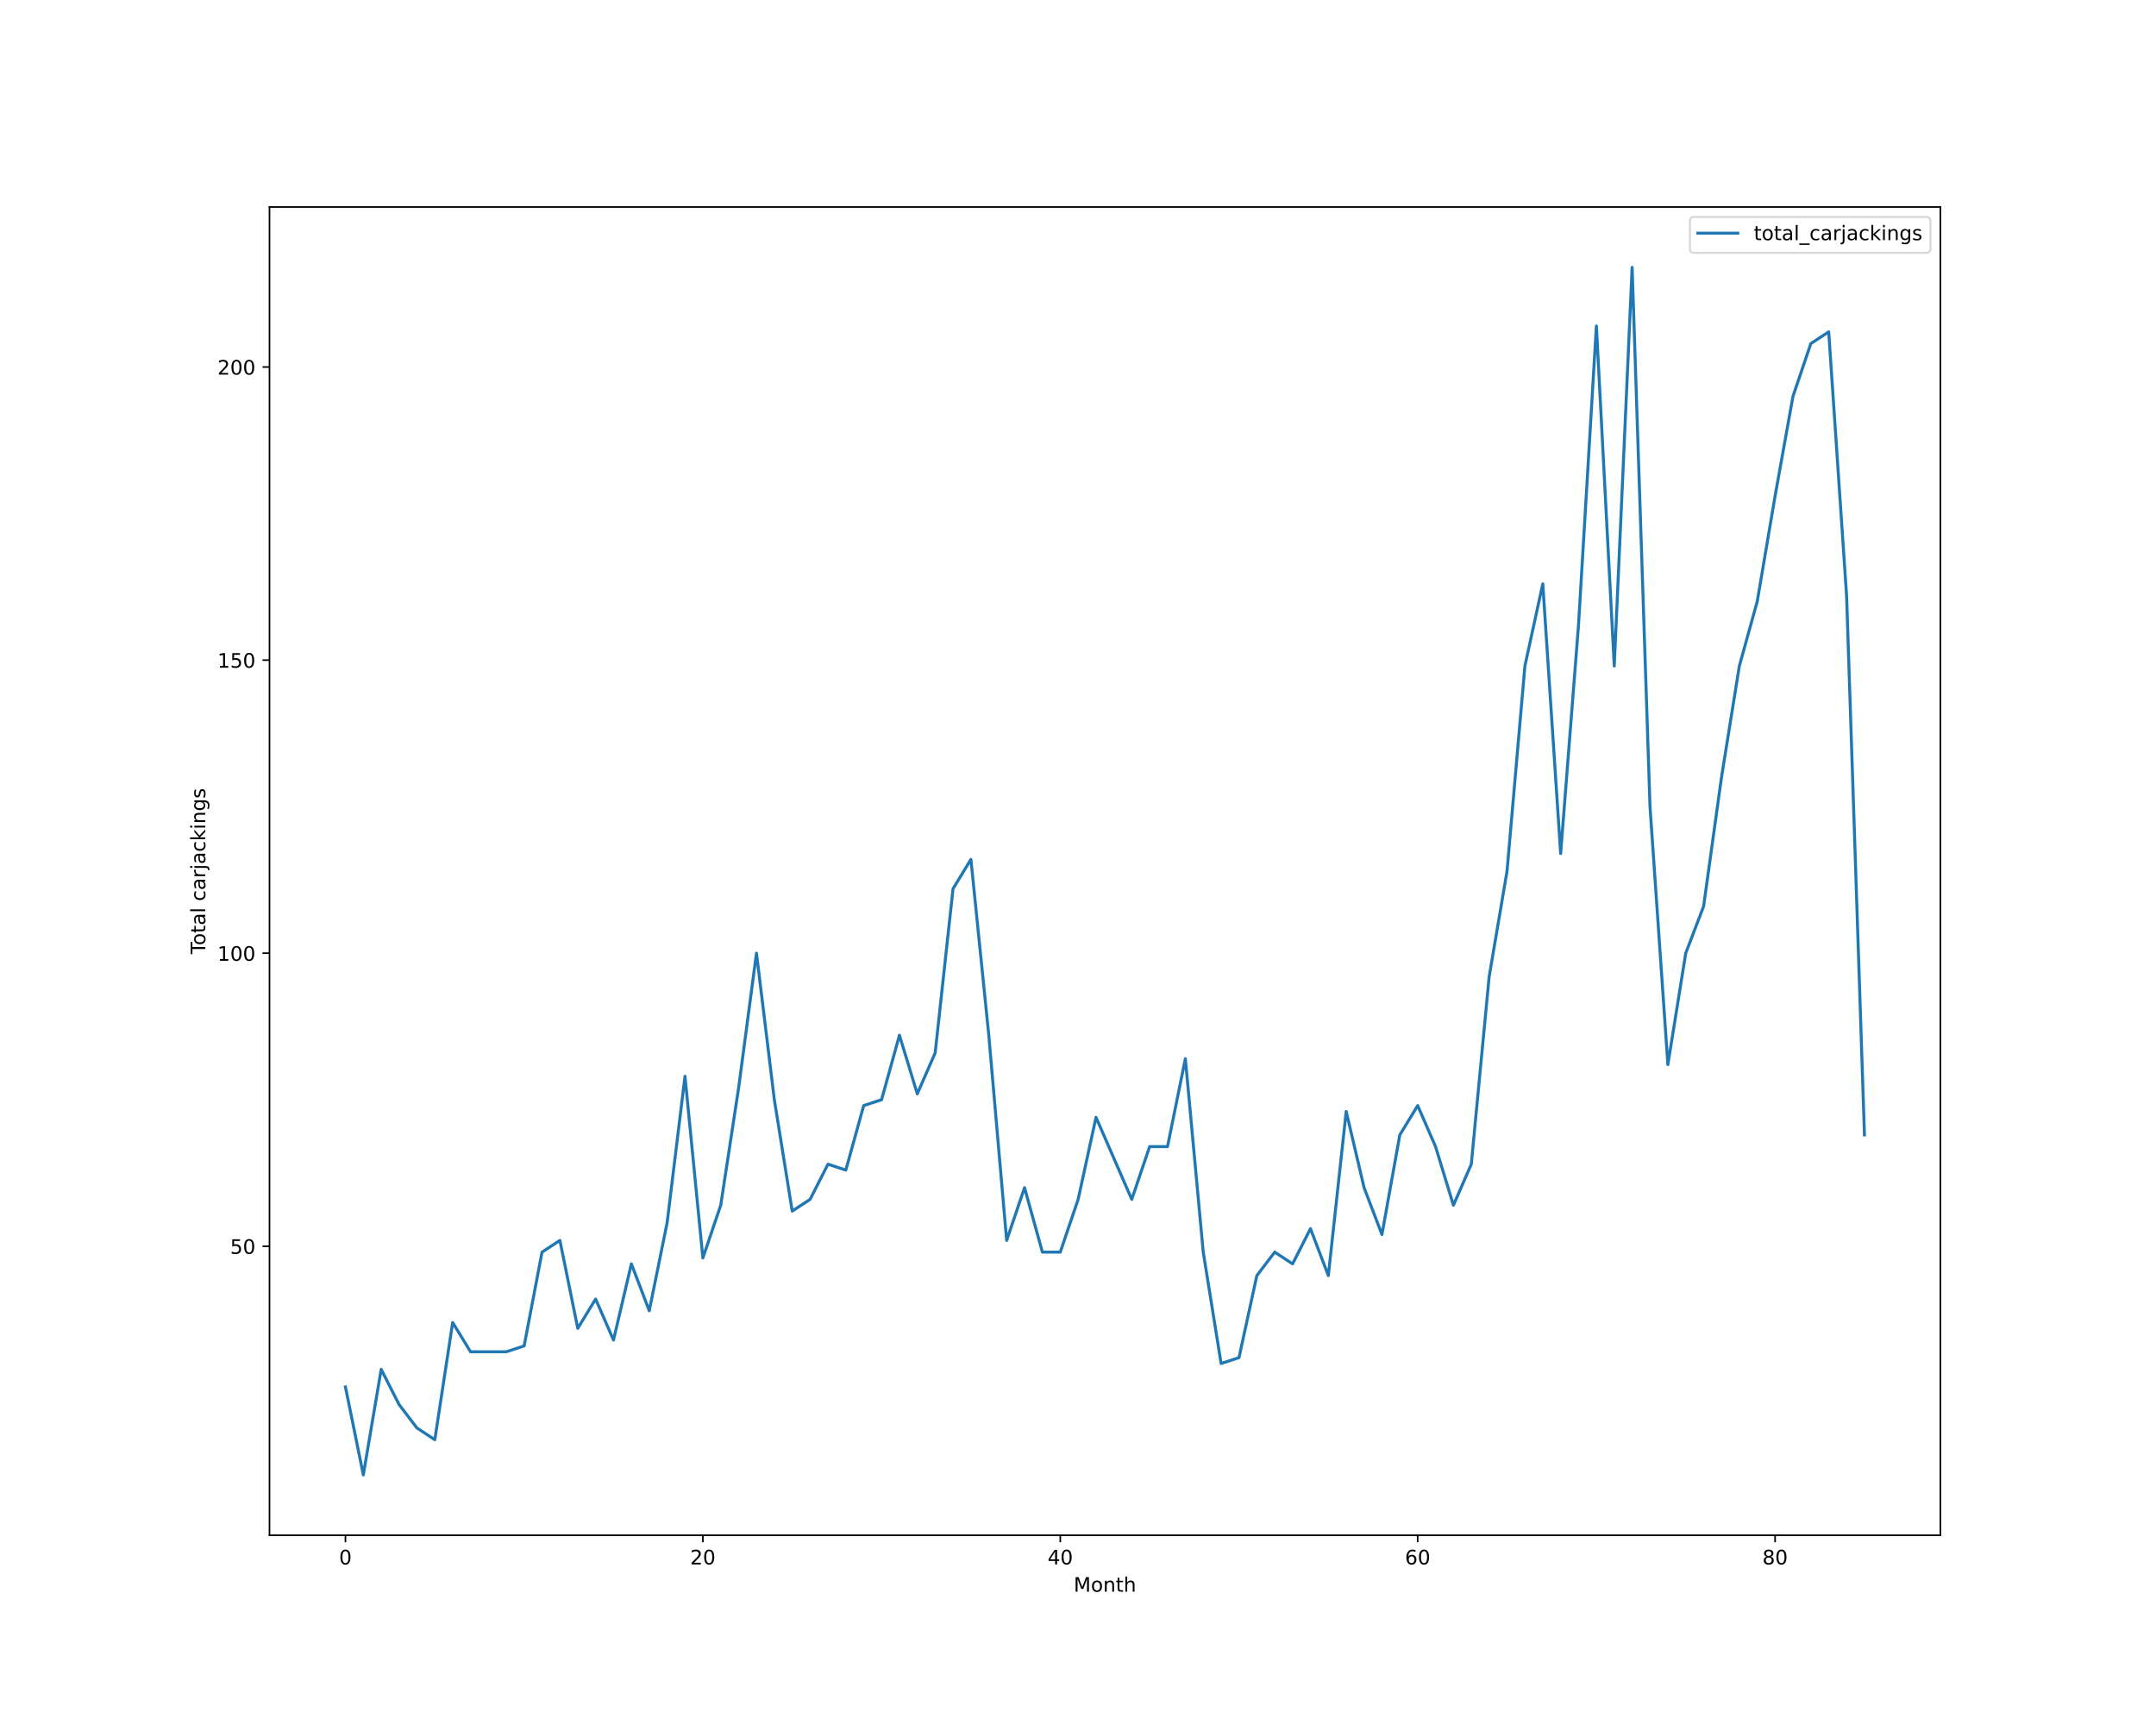
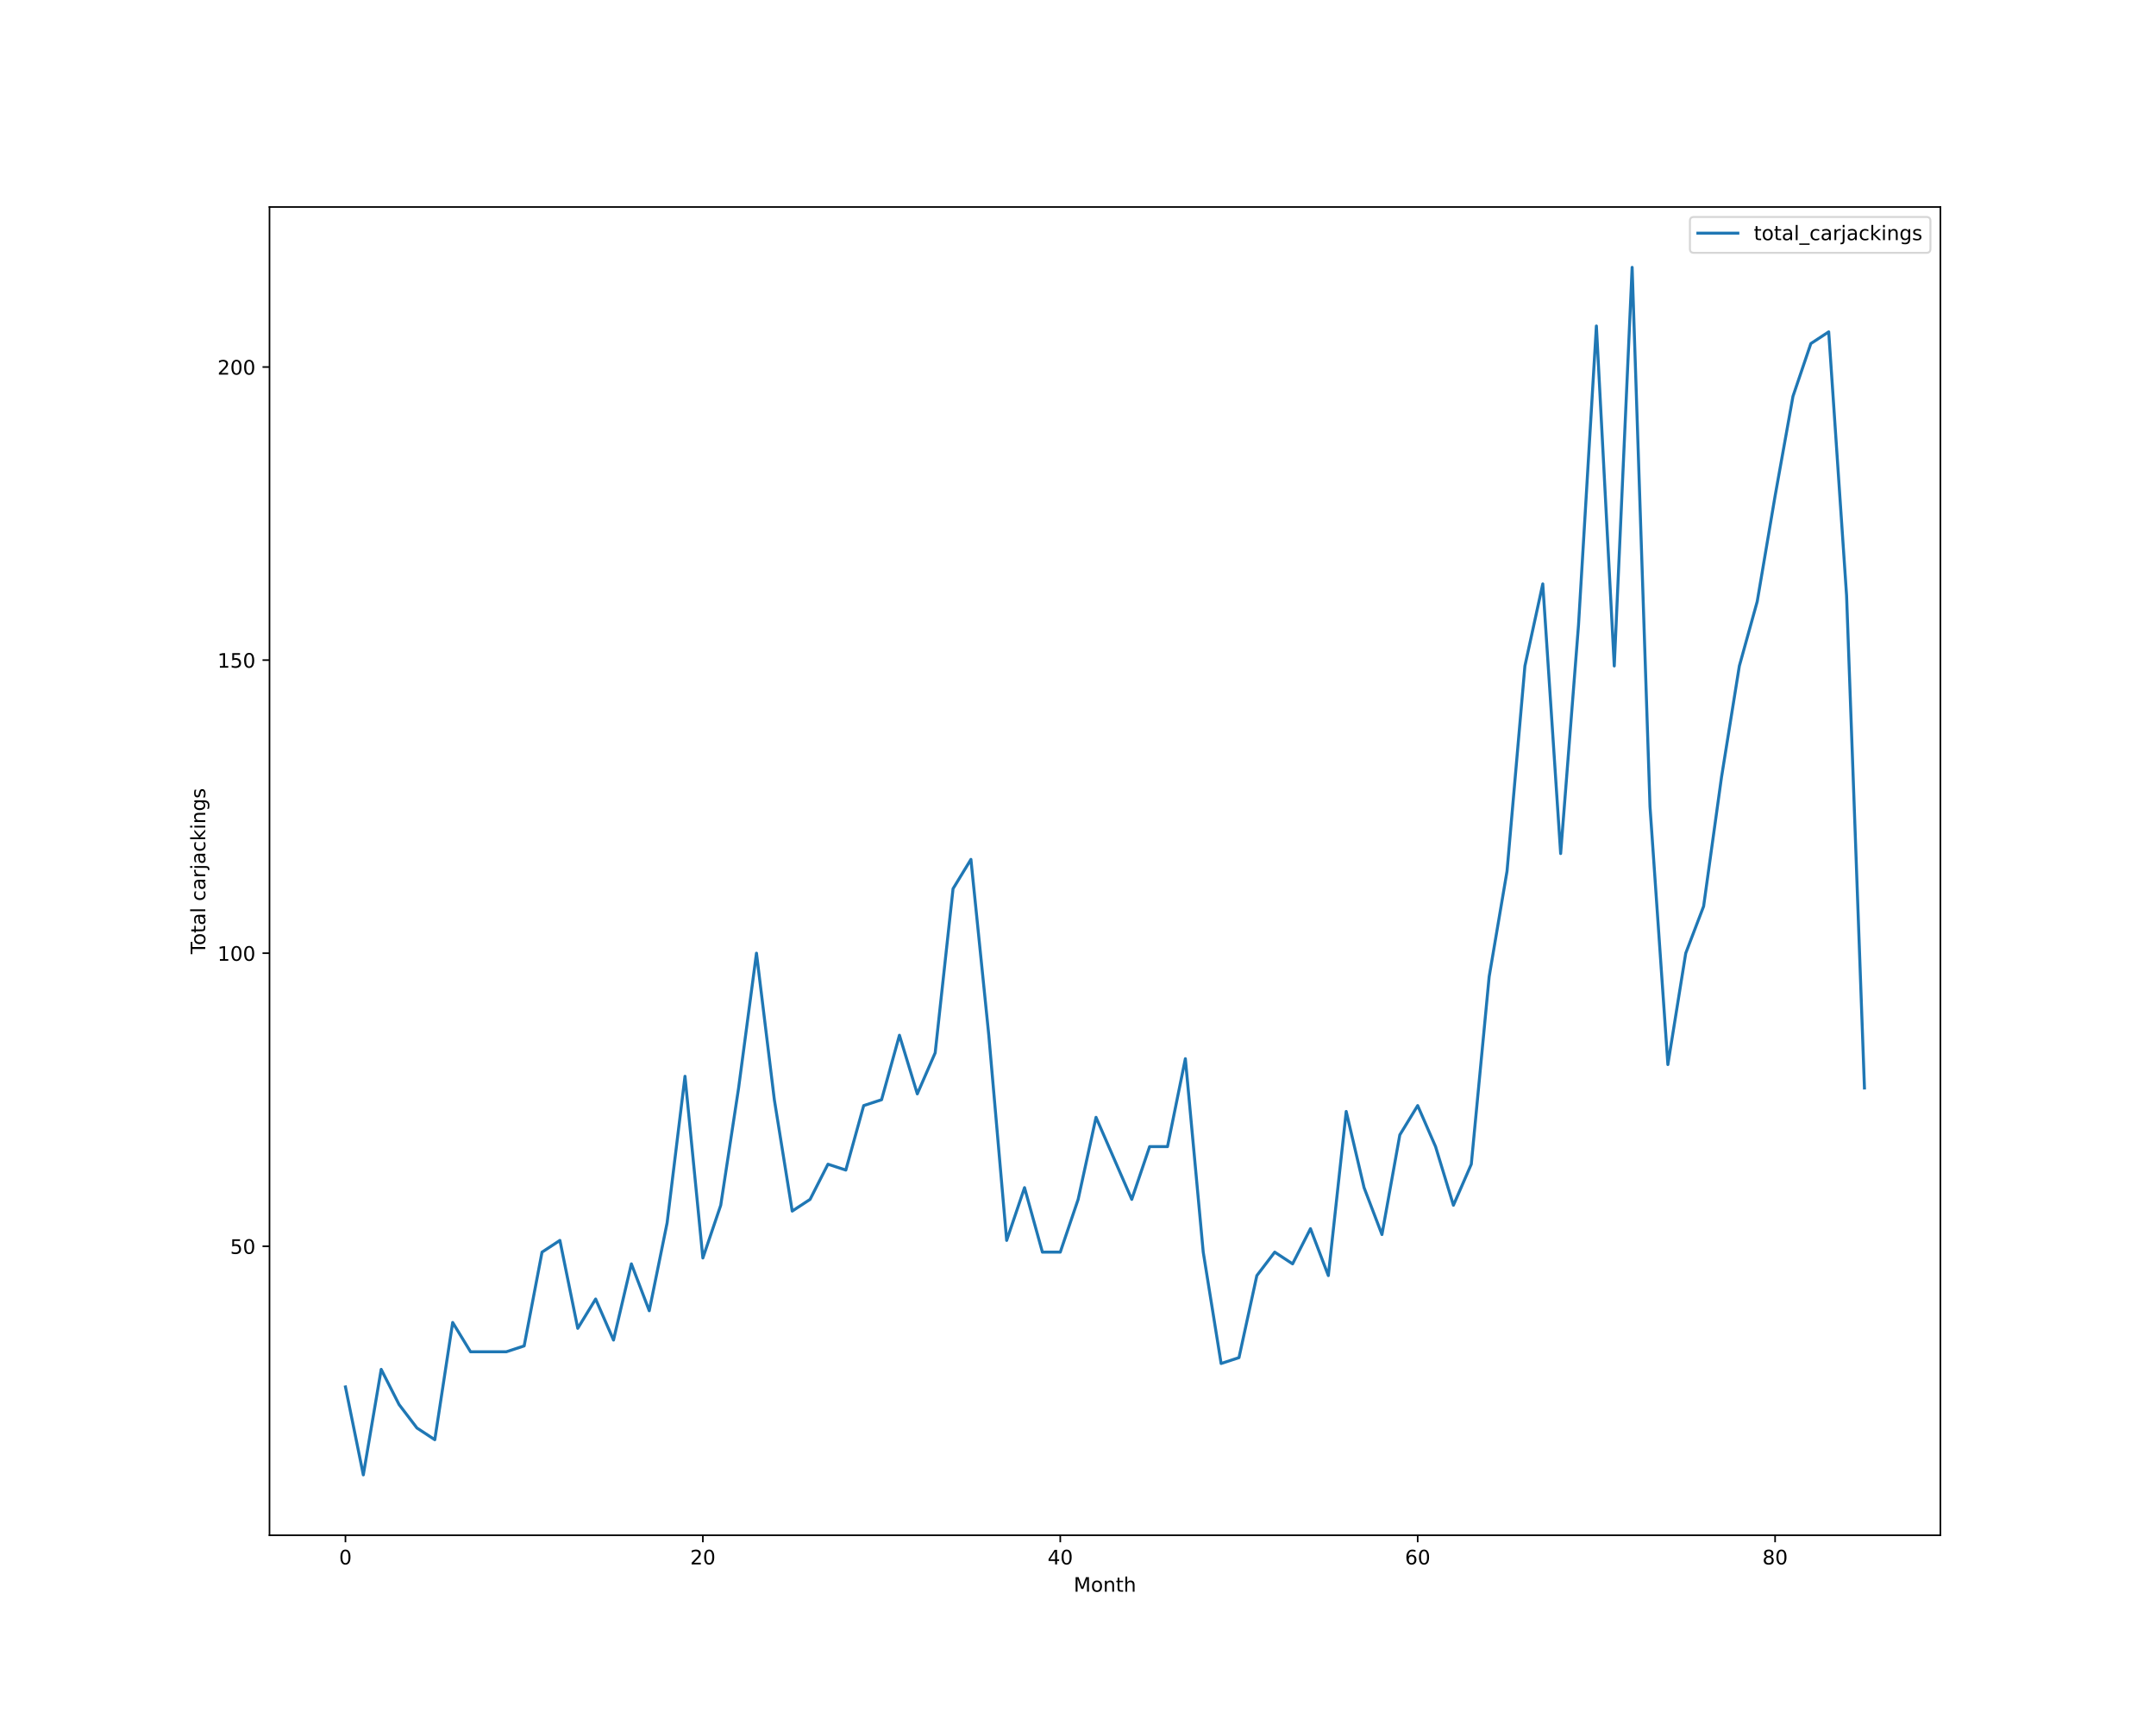
<svg xmlns="http://www.w3.org/2000/svg" xmlns:xlink="http://www.w3.org/1999/xlink" height="864pt" version="1.1" viewBox="0 0 1080 864" width="1080pt">
  <defs>
    <style type="text/css">*{stroke-linecap:butt;stroke-linejoin:round;}</style>
  </defs>
  <g id="figure_1">
    <g id="patch_1">
      <path d="M 0 864  L 1080 864  L 1080 0  L 0 0  z " style="fill:#ffffff;" />
    </g>
    <g id="axes_1">
      <g id="patch_2">
        <path d="M 135 768.96  L 972 768.96  L 972 103.68  L 135 103.68  z " style="fill:#ffffff;" />
      </g>
      <g id="matplotlib.axis_1">
        <g id="xtick_1">
          <g id="line2d_1">
            <defs>
-               <path d="M 0 0  L 0 3.5  " id="ma2da807557" style="stroke:#000000;stroke-width:0.8;" />
-             </defs>
-             <g>
-               <use style="stroke:#000000;stroke-width:0.8;" x="173.045" xlink:href="#ma2da807557" y="768.96" />
+               <path d="M 0 0  L 0 3.5  " id="m4bfb9996aa" style="stroke:#000000;stroke-width:0.8;" />
+             </defs>
+             <g>
+               <use style="stroke:#000000;stroke-width:0.8;" x="173.045" xlink:href="#m4bfb9996aa" y="768.96" />
            </g>
          </g>
          <g id="text_1">
            <g transform="translate(169.8642 783.5584)scale(0.1 -0.1)">
              <defs>
                <path d="M 2034 4250  Q 1547 4250 1301 3770  Q 1056 3291 1056 2328  Q 1056 1369 1301 889  Q 1547 409 2034 409  Q 2525 409 2770 889  Q 3016 1369 3016 2328  Q 3016 3291 2770 3770  Q 2525 4250 2034 4250  z M 2034 4750  Q 2819 4750 3233 4129  Q 3647 3509 3647 2328  Q 3647 1150 3233 529  Q 2819 -91 2034 -91  Q 1250 -91 836 529  Q 422 1150 422 2328  Q 422 3509 836 4129  Q 1250 4750 2034 4750  z " id="DejaVuSans-30" transform="scale(0.015625)" />
              </defs>
              <use xlink:href="#DejaVuSans-30" />
            </g>
          </g>
        </g>
        <g id="xtick_2">
          <g id="line2d_2">
            <g>
-               <use style="stroke:#000000;stroke-width:0.8;" x="352.083" xlink:href="#ma2da807557" y="768.96" />
+               <use style="stroke:#000000;stroke-width:0.8;" x="352.083" xlink:href="#m4bfb9996aa" y="768.96" />
            </g>
          </g>
          <g id="text_2">
            <g transform="translate(345.7204 783.5584)scale(0.1 -0.1)">
              <defs>
                <path d="M 1228 531  L 3431 531  L 3431 0  L 469 0  L 469 531  Q 828 903 1448 1529  Q 2069 2156 2228 2338  Q 2531 2678 2651 2914  Q 2772 3150 2772 3378  Q 2772 3750 2511 3984  Q 2250 4219 1831 4219  Q 1534 4219 1204 4116  Q 875 4013 500 3803  L 500 4441  Q 881 4594 1212 4672  Q 1544 4750 1819 4750  Q 2544 4750 2975 4387  Q 3406 4025 3406 3419  Q 3406 3131 3298 2873  Q 3191 2616 2906 2266  Q 2828 2175 2409 1742  Q 1991 1309 1228 531  z " id="DejaVuSans-32" transform="scale(0.015625)" />
              </defs>
              <use xlink:href="#DejaVuSans-32" />
              <use x="63.623" xlink:href="#DejaVuSans-30" />
            </g>
          </g>
        </g>
        <g id="xtick_3">
          <g id="line2d_3">
            <g>
-               <use style="stroke:#000000;stroke-width:0.8;" x="531.12" xlink:href="#ma2da807557" y="768.96" />
+               <use style="stroke:#000000;stroke-width:0.8;" x="531.12" xlink:href="#m4bfb9996aa" y="768.96" />
            </g>
          </g>
          <g id="text_3">
            <g transform="translate(524.7578 783.5584)scale(0.1 -0.1)">
              <defs>
                <path d="M 2419 4116  L 825 1625  L 2419 1625  L 2419 4116  z M 2253 4666  L 3047 4666  L 3047 1625  L 3713 1625  L 3713 1100  L 3047 1100  L 3047 0  L 2419 0  L 2419 1100  L 313 1100  L 313 1709  L 2253 4666  z " id="DejaVuSans-34" transform="scale(0.015625)" />
              </defs>
              <use xlink:href="#DejaVuSans-34" />
              <use x="63.623" xlink:href="#DejaVuSans-30" />
            </g>
          </g>
        </g>
        <g id="xtick_4">
          <g id="line2d_4">
            <g>
-               <use style="stroke:#000000;stroke-width:0.8;" x="710.158" xlink:href="#ma2da807557" y="768.96" />
+               <use style="stroke:#000000;stroke-width:0.8;" x="710.158" xlink:href="#m4bfb9996aa" y="768.96" />
            </g>
          </g>
          <g id="text_4">
            <g transform="translate(703.7953 783.5584)scale(0.1 -0.1)">
              <defs>
                <path d="M 2113 2584  Q 1688 2584 1439 2293  Q 1191 2003 1191 1497  Q 1191 994 1439 701  Q 1688 409 2113 409  Q 2538 409 2786 701  Q 3034 994 3034 1497  Q 3034 2003 2786 2293  Q 2538 2584 2113 2584  z M 3366 4563  L 3366 3988  Q 3128 4100 2886 4159  Q 2644 4219 2406 4219  Q 1781 4219 1451 3797  Q 1122 3375 1075 2522  Q 1259 2794 1537 2939  Q 1816 3084 2150 3084  Q 2853 3084 3261 2657  Q 3669 2231 3669 1497  Q 3669 778 3244 343  Q 2819 -91 2113 -91  Q 1303 -91 875 529  Q 447 1150 447 2328  Q 447 3434 972 4092  Q 1497 4750 2381 4750  Q 2619 4750 2861 4703  Q 3103 4656 3366 4563  z " id="DejaVuSans-36" transform="scale(0.015625)" />
              </defs>
              <use xlink:href="#DejaVuSans-36" />
              <use x="63.623" xlink:href="#DejaVuSans-30" />
            </g>
          </g>
        </g>
        <g id="xtick_5">
          <g id="line2d_5">
            <g>
-               <use style="stroke:#000000;stroke-width:0.8;" x="889.195" xlink:href="#ma2da807557" y="768.96" />
+               <use style="stroke:#000000;stroke-width:0.8;" x="889.195" xlink:href="#m4bfb9996aa" y="768.96" />
            </g>
          </g>
          <g id="text_5">
            <g transform="translate(882.8327 783.5584)scale(0.1 -0.1)">
              <defs>
                <path d="M 2034 2216  Q 1584 2216 1326 1975  Q 1069 1734 1069 1313  Q 1069 891 1326 650  Q 1584 409 2034 409  Q 2484 409 2743 651  Q 3003 894 3003 1313  Q 3003 1734 2745 1975  Q 2488 2216 2034 2216  z M 1403 2484  Q 997 2584 770 2862  Q 544 3141 544 3541  Q 544 4100 942 4425  Q 1341 4750 2034 4750  Q 2731 4750 3128 4425  Q 3525 4100 3525 3541  Q 3525 3141 3298 2862  Q 3072 2584 2669 2484  Q 3125 2378 3379 2068  Q 3634 1759 3634 1313  Q 3634 634 3220 271  Q 2806 -91 2034 -91  Q 1263 -91 848 271  Q 434 634 434 1313  Q 434 1759 690 2068  Q 947 2378 1403 2484  z M 1172 3481  Q 1172 3119 1398 2916  Q 1625 2713 2034 2713  Q 2441 2713 2670 2916  Q 2900 3119 2900 3481  Q 2900 3844 2670 4047  Q 2441 4250 2034 4250  Q 1625 4250 1398 4047  Q 1172 3844 1172 3481  z " id="DejaVuSans-38" transform="scale(0.015625)" />
              </defs>
              <use xlink:href="#DejaVuSans-38" />
              <use x="63.623" xlink:href="#DejaVuSans-30" />
            </g>
          </g>
        </g>
        <g id="text_6">
          <g transform="translate(537.8289 797.2366)scale(0.1 -0.1)">
            <defs>
              <path d="M 628 4666  L 1569 4666  L 2759 1491  L 3956 4666  L 4897 4666  L 4897 0  L 4281 0  L 4281 4097  L 3078 897  L 2444 897  L 1241 4097  L 1241 0  L 628 0  L 628 4666  z " id="DejaVuSans-4d" transform="scale(0.015625)" />
              <path d="M 1959 3097  Q 1497 3097 1228 2736  Q 959 2375 959 1747  Q 959 1119 1226 758  Q 1494 397 1959 397  Q 2419 397 2687 759  Q 2956 1122 2956 1747  Q 2956 2369 2687 2733  Q 2419 3097 1959 3097  z M 1959 3584  Q 2709 3584 3137 3096  Q 3566 2609 3566 1747  Q 3566 888 3137 398  Q 2709 -91 1959 -91  Q 1206 -91 779 398  Q 353 888 353 1747  Q 353 2609 779 3096  Q 1206 3584 1959 3584  z " id="DejaVuSans-6f" transform="scale(0.015625)" />
              <path d="M 3513 2113  L 3513 0  L 2938 0  L 2938 2094  Q 2938 2591 2744 2837  Q 2550 3084 2163 3084  Q 1697 3084 1428 2787  Q 1159 2491 1159 1978  L 1159 0  L 581 0  L 581 3500  L 1159 3500  L 1159 2956  Q 1366 3272 1645 3428  Q 1925 3584 2291 3584  Q 2894 3584 3203 3211  Q 3513 2838 3513 2113  z " id="DejaVuSans-6e" transform="scale(0.015625)" />
              <path d="M 1172 4494  L 1172 3500  L 2356 3500  L 2356 3053  L 1172 3053  L 1172 1153  Q 1172 725 1289 603  Q 1406 481 1766 481  L 2356 481  L 2356 0  L 1766 0  Q 1100 0 847 248  Q 594 497 594 1153  L 594 3053  L 172 3053  L 172 3500  L 594 3500  L 594 4494  L 1172 4494  z " id="DejaVuSans-74" transform="scale(0.015625)" />
              <path d="M 3513 2113  L 3513 0  L 2938 0  L 2938 2094  Q 2938 2591 2744 2837  Q 2550 3084 2163 3084  Q 1697 3084 1428 2787  Q 1159 2491 1159 1978  L 1159 0  L 581 0  L 581 4863  L 1159 4863  L 1159 2956  Q 1366 3272 1645 3428  Q 1925 3584 2291 3584  Q 2894 3584 3203 3211  Q 3513 2838 3513 2113  z " id="DejaVuSans-68" transform="scale(0.015625)" />
            </defs>
            <use xlink:href="#DejaVuSans-4d" />
            <use x="86.279" xlink:href="#DejaVuSans-6f" />
            <use x="147.461" xlink:href="#DejaVuSans-6e" />
            <use x="210.84" xlink:href="#DejaVuSans-74" />
            <use x="250.049" xlink:href="#DejaVuSans-68" />
          </g>
        </g>
      </g>
      <g id="matplotlib.axis_2">
        <g id="ytick_1">
          <g id="line2d_6">
            <defs>
-               <path d="M 0 0  L -3.5 0  " id="m935942ab1e" style="stroke:#000000;stroke-width:0.8;" />
-             </defs>
-             <g>
-               <use style="stroke:#000000;stroke-width:0.8;" x="135" xlink:href="#m935942ab1e" y="624.219" />
+               <path d="M 0 0  L -3.5 0  " id="ma6d3f214fd" style="stroke:#000000;stroke-width:0.8;" />
+             </defs>
+             <g>
+               <use style="stroke:#000000;stroke-width:0.8;" x="135" xlink:href="#ma6d3f214fd" y="624.219" />
            </g>
          </g>
          <g id="text_7">
            <g transform="translate(115.275 628.0182)scale(0.1 -0.1)">
              <defs>
                <path d="M 691 4666  L 3169 4666  L 3169 4134  L 1269 4134  L 1269 2991  Q 1406 3038 1543 3061  Q 1681 3084 1819 3084  Q 2600 3084 3056 2656  Q 3513 2228 3513 1497  Q 3513 744 3044 326  Q 2575 -91 1722 -91  Q 1428 -91 1123 -41  Q 819 9 494 109  L 494 744  Q 775 591 1075 516  Q 1375 441 1709 441  Q 2250 441 2565 725  Q 2881 1009 2881 1497  Q 2881 1984 2565 2268  Q 2250 2553 1709 2553  Q 1456 2553 1204 2497  Q 953 2441 691 2322  L 691 4666  z " id="DejaVuSans-35" transform="scale(0.015625)" />
              </defs>
              <use xlink:href="#DejaVuSans-35" />
              <use x="63.623" xlink:href="#DejaVuSans-30" />
            </g>
          </g>
        </g>
        <g id="ytick_2">
          <g id="line2d_7">
            <g>
-               <use style="stroke:#000000;stroke-width:0.8;" x="135" xlink:href="#m935942ab1e" y="477.423" />
+               <use style="stroke:#000000;stroke-width:0.8;" x="135" xlink:href="#ma6d3f214fd" y="477.423" />
            </g>
          </g>
          <g id="text_8">
            <g transform="translate(108.9125 481.2221)scale(0.1 -0.1)">
              <defs>
                <path d="M 794 531  L 1825 531  L 1825 4091  L 703 3866  L 703 4441  L 1819 4666  L 2450 4666  L 2450 531  L 3481 531  L 3481 0  L 794 0  L 794 531  z " id="DejaVuSans-31" transform="scale(0.015625)" />
              </defs>
              <use xlink:href="#DejaVuSans-31" />
              <use x="63.623" xlink:href="#DejaVuSans-30" />
              <use x="127.246" xlink:href="#DejaVuSans-30" />
            </g>
          </g>
        </g>
        <g id="ytick_3">
          <g id="line2d_8">
            <g>
-               <use style="stroke:#000000;stroke-width:0.8;" x="135" xlink:href="#m935942ab1e" y="330.627" />
+               <use style="stroke:#000000;stroke-width:0.8;" x="135" xlink:href="#ma6d3f214fd" y="330.627" />
            </g>
          </g>
          <g id="text_9">
            <g transform="translate(108.9125 334.426)scale(0.1 -0.1)">
              <use xlink:href="#DejaVuSans-31" />
              <use x="63.623" xlink:href="#DejaVuSans-35" />
              <use x="127.246" xlink:href="#DejaVuSans-30" />
            </g>
          </g>
        </g>
        <g id="ytick_4">
          <g id="line2d_9">
            <g>
-               <use style="stroke:#000000;stroke-width:0.8;" x="135" xlink:href="#m935942ab1e" y="183.831" />
+               <use style="stroke:#000000;stroke-width:0.8;" x="135" xlink:href="#ma6d3f214fd" y="183.831" />
            </g>
          </g>
          <g id="text_10">
            <g transform="translate(108.9125 187.6299)scale(0.1 -0.1)">
              <use xlink:href="#DejaVuSans-32" />
              <use x="63.623" xlink:href="#DejaVuSans-30" />
              <use x="127.246" xlink:href="#DejaVuSans-30" />
            </g>
          </g>
        </g>
        <g id="text_11">
          <g transform="translate(102.8328 477.8888)rotate(-90)scale(0.1 -0.1)">
            <defs>
              <path d="M -19 4666  L 3928 4666  L 3928 4134  L 2272 4134  L 2272 0  L 1638 0  L 1638 4134  L -19 4134  L -19 4666  z " id="DejaVuSans-54" transform="scale(0.015625)" />
              <path d="M 2194 1759  Q 1497 1759 1228 1600  Q 959 1441 959 1056  Q 959 750 1161 570  Q 1363 391 1709 391  Q 2188 391 2477 730  Q 2766 1069 2766 1631  L 2766 1759  L 2194 1759  z M 3341 1997  L 3341 0  L 2766 0  L 2766 531  Q 2569 213 2275 61  Q 1981 -91 1556 -91  Q 1019 -91 701 211  Q 384 513 384 1019  Q 384 1609 779 1909  Q 1175 2209 1959 2209  L 2766 2209  L 2766 2266  Q 2766 2663 2505 2880  Q 2244 3097 1772 3097  Q 1472 3097 1187 3025  Q 903 2953 641 2809  L 641 3341  Q 956 3463 1253 3523  Q 1550 3584 1831 3584  Q 2591 3584 2966 3190  Q 3341 2797 3341 1997  z " id="DejaVuSans-61" transform="scale(0.015625)" />
              <path d="M 603 4863  L 1178 4863  L 1178 0  L 603 0  L 603 4863  z " id="DejaVuSans-6c" transform="scale(0.015625)" />
              <path id="DejaVuSans-20" transform="scale(0.015625)" />
              <path d="M 3122 3366  L 3122 2828  Q 2878 2963 2633 3030  Q 2388 3097 2138 3097  Q 1578 3097 1268 2742  Q 959 2388 959 1747  Q 959 1106 1268 751  Q 1578 397 2138 397  Q 2388 397 2633 464  Q 2878 531 3122 666  L 3122 134  Q 2881 22 2623 -34  Q 2366 -91 2075 -91  Q 1284 -91 818 406  Q 353 903 353 1747  Q 353 2603 823 3093  Q 1294 3584 2113 3584  Q 2378 3584 2631 3529  Q 2884 3475 3122 3366  z " id="DejaVuSans-63" transform="scale(0.015625)" />
              <path d="M 2631 2963  Q 2534 3019 2420 3045  Q 2306 3072 2169 3072  Q 1681 3072 1420 2755  Q 1159 2438 1159 1844  L 1159 0  L 581 0  L 581 3500  L 1159 3500  L 1159 2956  Q 1341 3275 1631 3429  Q 1922 3584 2338 3584  Q 2397 3584 2469 3576  Q 2541 3569 2628 3553  L 2631 2963  z " id="DejaVuSans-72" transform="scale(0.015625)" />
              <path d="M 603 3500  L 1178 3500  L 1178 -63  Q 1178 -731 923 -1031  Q 669 -1331 103 -1331  L -116 -1331  L -116 -844  L 38 -844  Q 366 -844 484 -692  Q 603 -541 603 -63  L 603 3500  z M 603 4863  L 1178 4863  L 1178 4134  L 603 4134  L 603 4863  z " id="DejaVuSans-6a" transform="scale(0.015625)" />
              <path d="M 581 4863  L 1159 4863  L 1159 1991  L 2875 3500  L 3609 3500  L 1753 1863  L 3688 0  L 2938 0  L 1159 1709  L 1159 0  L 581 0  L 581 4863  z " id="DejaVuSans-6b" transform="scale(0.015625)" />
              <path d="M 603 3500  L 1178 3500  L 1178 0  L 603 0  L 603 3500  z M 603 4863  L 1178 4863  L 1178 4134  L 603 4134  L 603 4863  z " id="DejaVuSans-69" transform="scale(0.015625)" />
              <path d="M 2906 1791  Q 2906 2416 2648 2759  Q 2391 3103 1925 3103  Q 1463 3103 1205 2759  Q 947 2416 947 1791  Q 947 1169 1205 825  Q 1463 481 1925 481  Q 2391 481 2648 825  Q 2906 1169 2906 1791  z M 3481 434  Q 3481 -459 3084 -895  Q 2688 -1331 1869 -1331  Q 1566 -1331 1297 -1286  Q 1028 -1241 775 -1147  L 775 -588  Q 1028 -725 1275 -790  Q 1522 -856 1778 -856  Q 2344 -856 2625 -561  Q 2906 -266 2906 331  L 2906 616  Q 2728 306 2450 153  Q 2172 0 1784 0  Q 1141 0 747 490  Q 353 981 353 1791  Q 353 2603 747 3093  Q 1141 3584 1784 3584  Q 2172 3584 2450 3431  Q 2728 3278 2906 2969  L 2906 3500  L 3481 3500  L 3481 434  z " id="DejaVuSans-67" transform="scale(0.015625)" />
              <path d="M 2834 3397  L 2834 2853  Q 2591 2978 2328 3040  Q 2066 3103 1784 3103  Q 1356 3103 1142 2972  Q 928 2841 928 2578  Q 928 2378 1081 2264  Q 1234 2150 1697 2047  L 1894 2003  Q 2506 1872 2764 1633  Q 3022 1394 3022 966  Q 3022 478 2636 193  Q 2250 -91 1575 -91  Q 1294 -91 989 -36  Q 684 19 347 128  L 347 722  Q 666 556 975 473  Q 1284 391 1588 391  Q 1994 391 2212 530  Q 2431 669 2431 922  Q 2431 1156 2273 1281  Q 2116 1406 1581 1522  L 1381 1569  Q 847 1681 609 1914  Q 372 2147 372 2553  Q 372 3047 722 3315  Q 1072 3584 1716 3584  Q 2034 3584 2315 3537  Q 2597 3491 2834 3397  z " id="DejaVuSans-73" transform="scale(0.015625)" />
            </defs>
            <use xlink:href="#DejaVuSans-54" />
            <use x="44.084" xlink:href="#DejaVuSans-6f" />
            <use x="105.266" xlink:href="#DejaVuSans-74" />
            <use x="144.475" xlink:href="#DejaVuSans-61" />
            <use x="205.754" xlink:href="#DejaVuSans-6c" />
            <use x="233.537" xlink:href="#DejaVuSans-20" />
            <use x="265.324" xlink:href="#DejaVuSans-63" />
            <use x="320.305" xlink:href="#DejaVuSans-61" />
            <use x="381.584" xlink:href="#DejaVuSans-72" />
            <use x="422.697" xlink:href="#DejaVuSans-6a" />
            <use x="450.48" xlink:href="#DejaVuSans-61" />
            <use x="511.76" xlink:href="#DejaVuSans-63" />
            <use x="566.74" xlink:href="#DejaVuSans-6b" />
            <use x="624.65" xlink:href="#DejaVuSans-69" />
            <use x="652.434" xlink:href="#DejaVuSans-6e" />
            <use x="715.812" xlink:href="#DejaVuSans-67" />
            <use x="779.289" xlink:href="#DejaVuSans-73" />
          </g>
        </g>
      </g>
      <g id="line2d_10">
-         <path clip-path="url(#p4877d7069a)" d="M 173.045 694.681  L 181.997 738.72  L 190.949 685.873  L 199.901 703.489  L 208.853 715.233  L 217.805 721.104  L 226.757 662.386  L 235.709 677.066  L 244.66 677.066  L 253.612 677.066  L 262.564 674.13  L 271.516 627.155  L 280.468 621.283  L 289.42 665.322  L 298.372 650.642  L 307.324 671.194  L 316.275 633.027  L 325.227 656.514  L 334.179 612.475  L 343.131 539.077  L 352.083 630.091  L 361.035 603.668  L 369.987 544.949  L 378.939 477.423  L 387.89 550.821  L 396.842 606.603  L 405.794 600.732  L 414.746 583.116  L 423.698 586.052  L 432.65 553.757  L 441.602 550.821  L 450.553 518.526  L 459.505 547.885  L 468.457 527.334  L 477.409 445.128  L 486.361 430.448  L 495.313 518.526  L 504.265 621.283  L 513.217 594.86  L 522.168 627.155  L 531.12 627.155  L 540.072 600.732  L 549.024 559.629  L 557.976 580.18  L 566.928 600.732  L 575.88 574.308  L 584.832 574.308  L 593.783 530.27  L 602.735 627.155  L 611.687 682.937  L 620.639 680.002  L 629.591 638.899  L 638.543 627.155  L 647.495 633.027  L 656.447 615.411  L 665.398 638.899  L 674.35 556.693  L 683.302 594.86  L 692.254 618.347  L 701.206 568.437  L 710.158 553.757  L 719.11 574.308  L 728.061 603.668  L 737.013 583.116  L 745.965 489.167  L 754.917 436.32  L 763.869 333.563  L 772.821 292.46  L 781.773 427.512  L 790.725 313.011  L 799.676 163.279  L 808.628 333.563  L 817.58 133.92  L 826.532 404.025  L 835.484 533.205  L 844.436 477.423  L 853.388 453.936  L 862.34 389.345  L 871.291 333.563  L 880.243 301.268  L 889.195 248.421  L 898.147 198.51  L 907.099 172.087  L 916.051 166.215  L 925.003 298.332  L 933.955 568.437  " style="fill:none;stroke:#1f77b4;stroke-linecap:square;stroke-width:1.5;" />
+         <path clip-path="url(#pdf3217decf)" d="M 173.045 694.681  L 181.997 738.72  L 190.949 685.873  L 199.901 703.489  L 208.853 715.233  L 217.805 721.104  L 226.757 662.386  L 235.709 677.066  L 244.66 677.066  L 253.612 677.066  L 262.564 674.13  L 271.516 627.155  L 280.468 621.283  L 289.42 665.322  L 298.372 650.642  L 307.324 671.194  L 316.275 633.027  L 325.227 656.514  L 334.179 612.475  L 343.131 539.077  L 352.083 630.091  L 361.035 603.668  L 369.987 544.949  L 378.939 477.423  L 387.89 550.821  L 396.842 606.603  L 405.794 600.732  L 414.746 583.116  L 423.698 586.052  L 432.65 553.757  L 441.602 550.821  L 450.553 518.526  L 459.505 547.885  L 468.457 527.334  L 477.409 445.128  L 486.361 430.448  L 495.313 518.526  L 504.265 621.283  L 513.217 594.86  L 522.168 627.155  L 531.12 627.155  L 540.072 600.732  L 549.024 559.629  L 557.976 580.18  L 566.928 600.732  L 575.88 574.308  L 584.832 574.308  L 593.783 530.27  L 602.735 627.155  L 611.687 682.937  L 620.639 680.002  L 629.591 638.899  L 638.543 627.155  L 647.495 633.027  L 656.447 615.411  L 665.398 638.899  L 674.35 556.693  L 683.302 594.86  L 692.254 618.347  L 701.206 568.437  L 710.158 553.757  L 719.11 574.308  L 728.061 603.668  L 737.013 583.116  L 745.965 489.167  L 754.917 436.32  L 763.869 333.563  L 772.821 292.46  L 781.773 427.512  L 790.725 313.011  L 799.676 163.279  L 808.628 333.563  L 817.58 133.92  L 826.532 404.025  L 835.484 533.205  L 844.436 477.423  L 853.388 453.936  L 862.34 389.345  L 871.291 333.563  L 880.243 301.268  L 889.195 248.421  L 898.147 198.51  L 907.099 172.087  L 916.051 166.215  L 925.003 298.332  L 933.955 544.949  " style="fill:none;stroke:#1f77b4;stroke-linecap:square;stroke-width:1.5;" />
      </g>
      <g id="patch_3">
        <path d="M 135 768.96  L 135 103.68  " style="fill:none;stroke:#000000;stroke-linecap:square;stroke-linejoin:miter;stroke-width:0.8;" />
      </g>
      <g id="patch_4">
        <path d="M 972 768.96  L 972 103.68  " style="fill:none;stroke:#000000;stroke-linecap:square;stroke-linejoin:miter;stroke-width:0.8;" />
      </g>
      <g id="patch_5">
        <path d="M 135 768.96  L 972 768.96  " style="fill:none;stroke:#000000;stroke-linecap:square;stroke-linejoin:miter;stroke-width:0.8;" />
      </g>
      <g id="patch_6">
        <path d="M 135 103.68  L 972 103.68  " style="fill:none;stroke:#000000;stroke-linecap:square;stroke-linejoin:miter;stroke-width:0.8;" />
      </g>
      <g id="legend_1">
        <g id="patch_7">
          <path d="M 848.528 126.636  L 965 126.636  Q 967 126.636 967 124.636  L 967 110.68  Q 967 108.68 965 108.68  L 848.528 108.68  Q 846.528 108.68 846.528 110.68  L 846.528 124.636  Q 846.528 126.636 848.528 126.636  z " style="fill:#ffffff;opacity:0.8;stroke:#cccccc;stroke-linejoin:miter;" />
        </g>
        <g id="line2d_11">
          <path d="M 850.528 116.778  L 870.528 116.778  " style="fill:none;stroke:#1f77b4;stroke-linecap:square;stroke-width:1.5;" />
        </g>
        <g id="line2d_12" />
        <g id="text_12">
          <g transform="translate(878.5281 120.2784)scale(0.1 -0.1)">
            <defs>
              <path d="M 3263 -1063  L 3263 -1509  L -63 -1509  L -63 -1063  L 3263 -1063  z " id="DejaVuSans-5f" transform="scale(0.015625)" />
            </defs>
            <use xlink:href="#DejaVuSans-74" />
            <use x="39.209" xlink:href="#DejaVuSans-6f" />
            <use x="100.391" xlink:href="#DejaVuSans-74" />
            <use x="139.6" xlink:href="#DejaVuSans-61" />
            <use x="200.879" xlink:href="#DejaVuSans-6c" />
            <use x="228.662" xlink:href="#DejaVuSans-5f" />
            <use x="278.662" xlink:href="#DejaVuSans-63" />
            <use x="333.643" xlink:href="#DejaVuSans-61" />
            <use x="394.922" xlink:href="#DejaVuSans-72" />
            <use x="436.035" xlink:href="#DejaVuSans-6a" />
            <use x="463.818" xlink:href="#DejaVuSans-61" />
            <use x="525.098" xlink:href="#DejaVuSans-63" />
            <use x="580.078" xlink:href="#DejaVuSans-6b" />
            <use x="637.988" xlink:href="#DejaVuSans-69" />
            <use x="665.771" xlink:href="#DejaVuSans-6e" />
            <use x="729.15" xlink:href="#DejaVuSans-67" />
            <use x="792.627" xlink:href="#DejaVuSans-73" />
          </g>
        </g>
      </g>
    </g>
  </g>
  <defs>
-     <clipPath id="p4877d7069a">
+     <clipPath id="pdf3217decf">
      <rect height="665.28" width="837" x="135" y="103.68" />
    </clipPath>
  </defs>
</svg>
